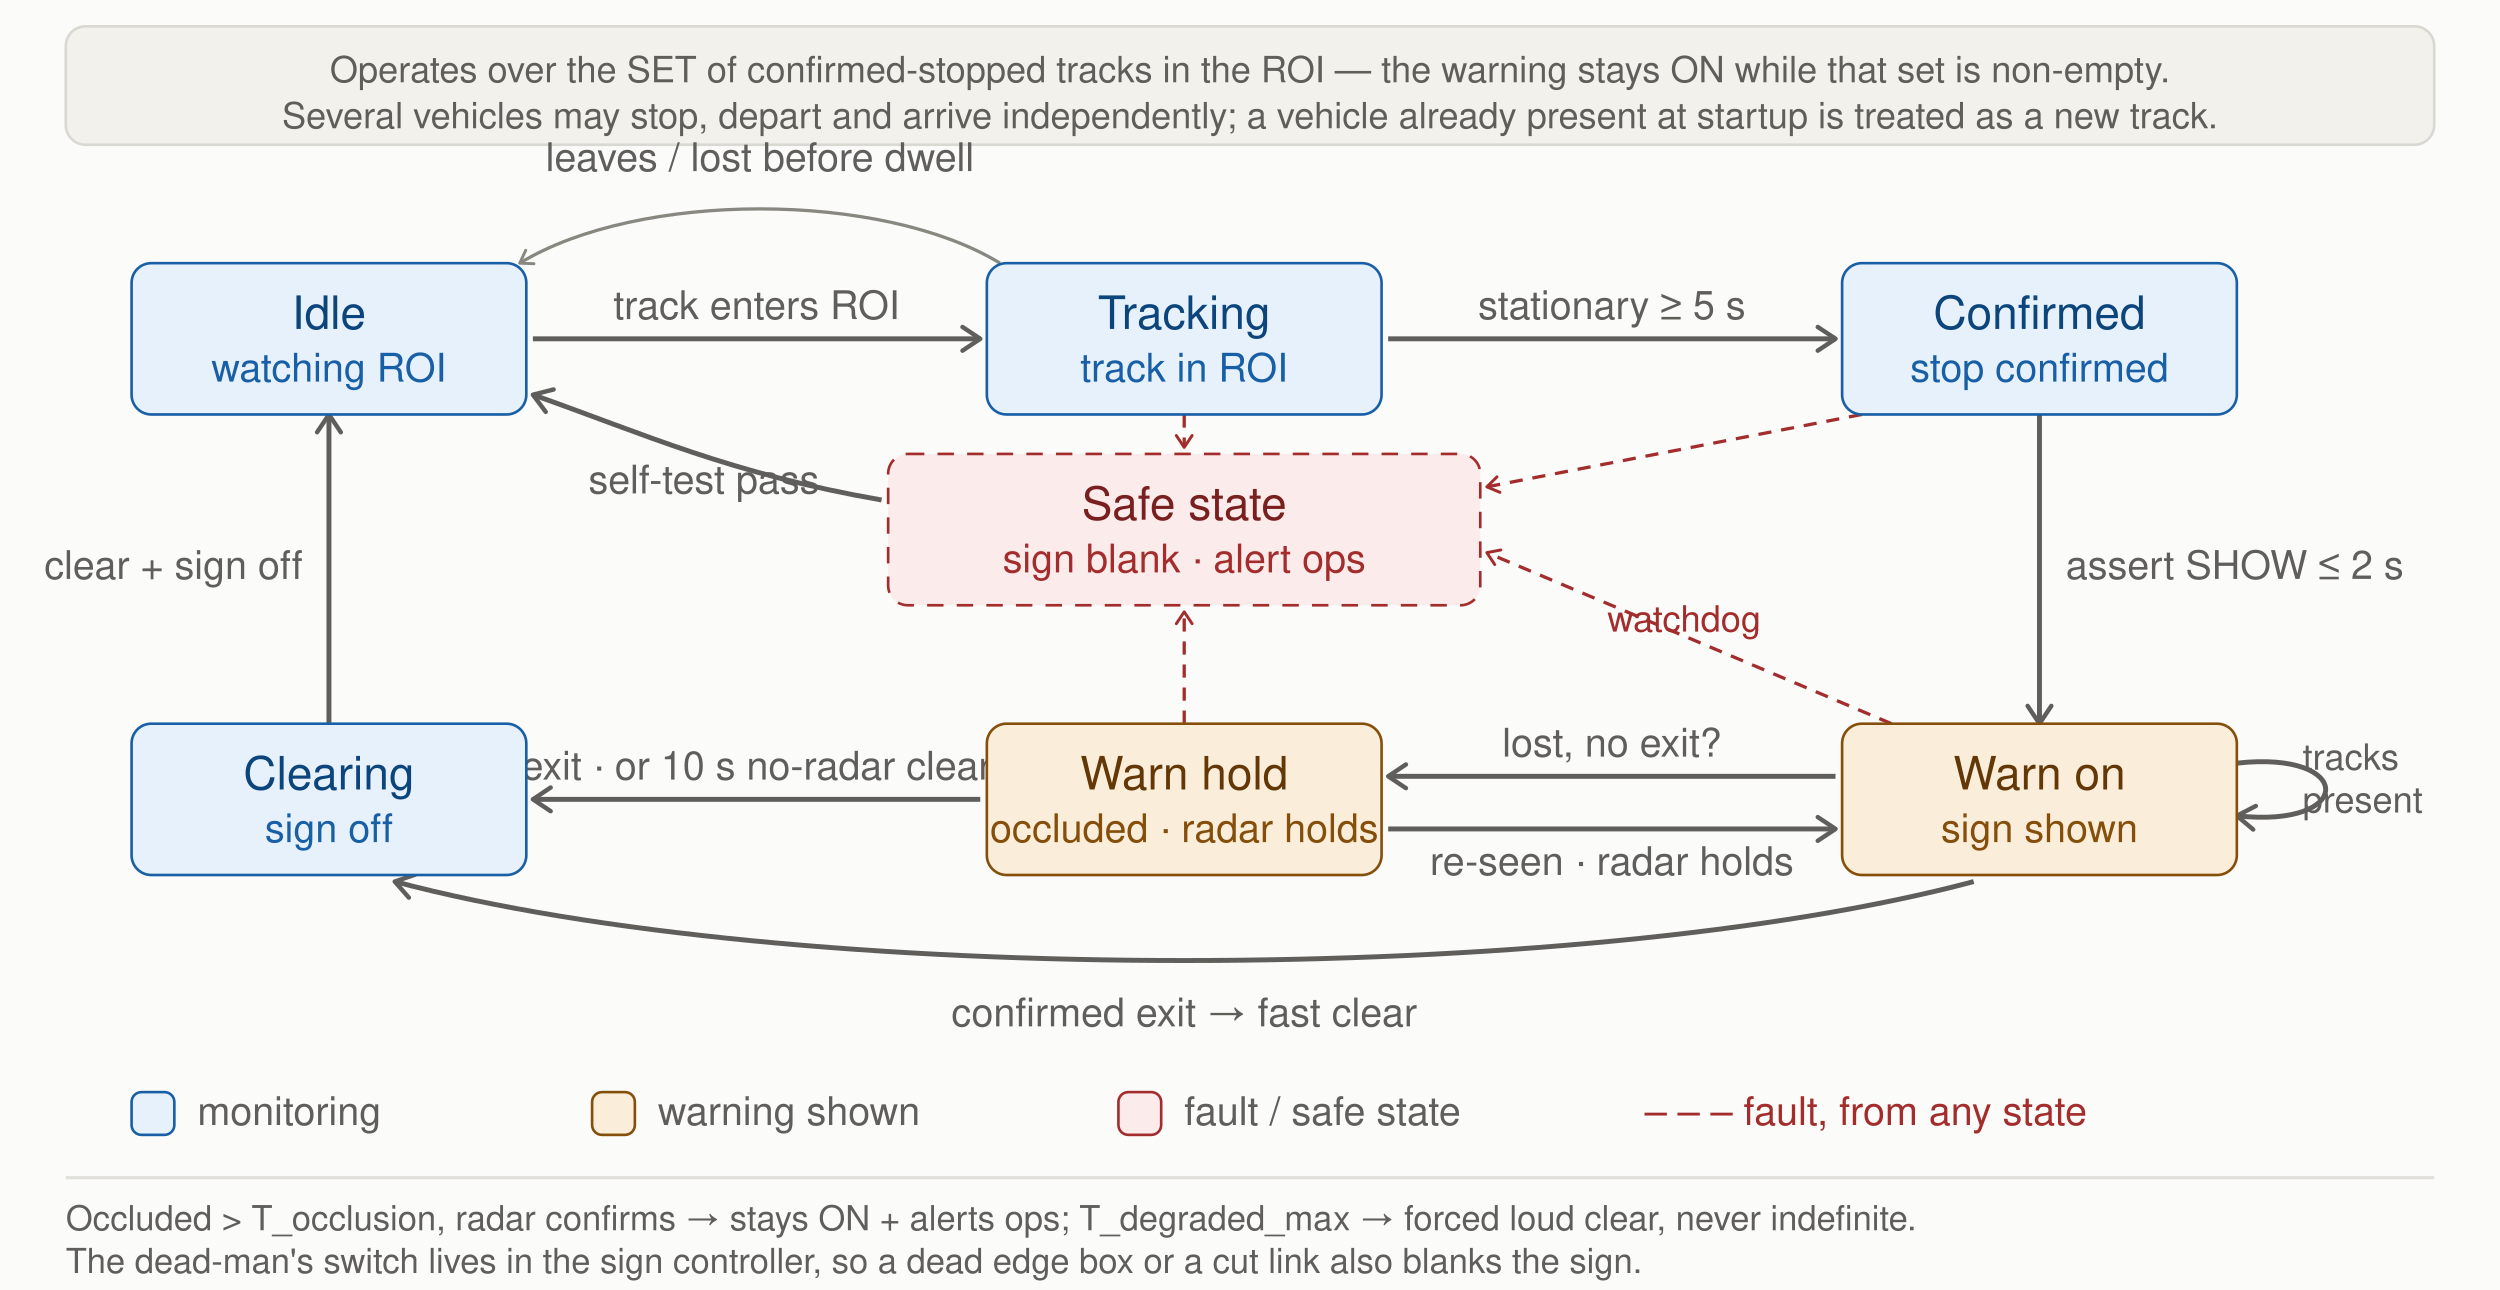
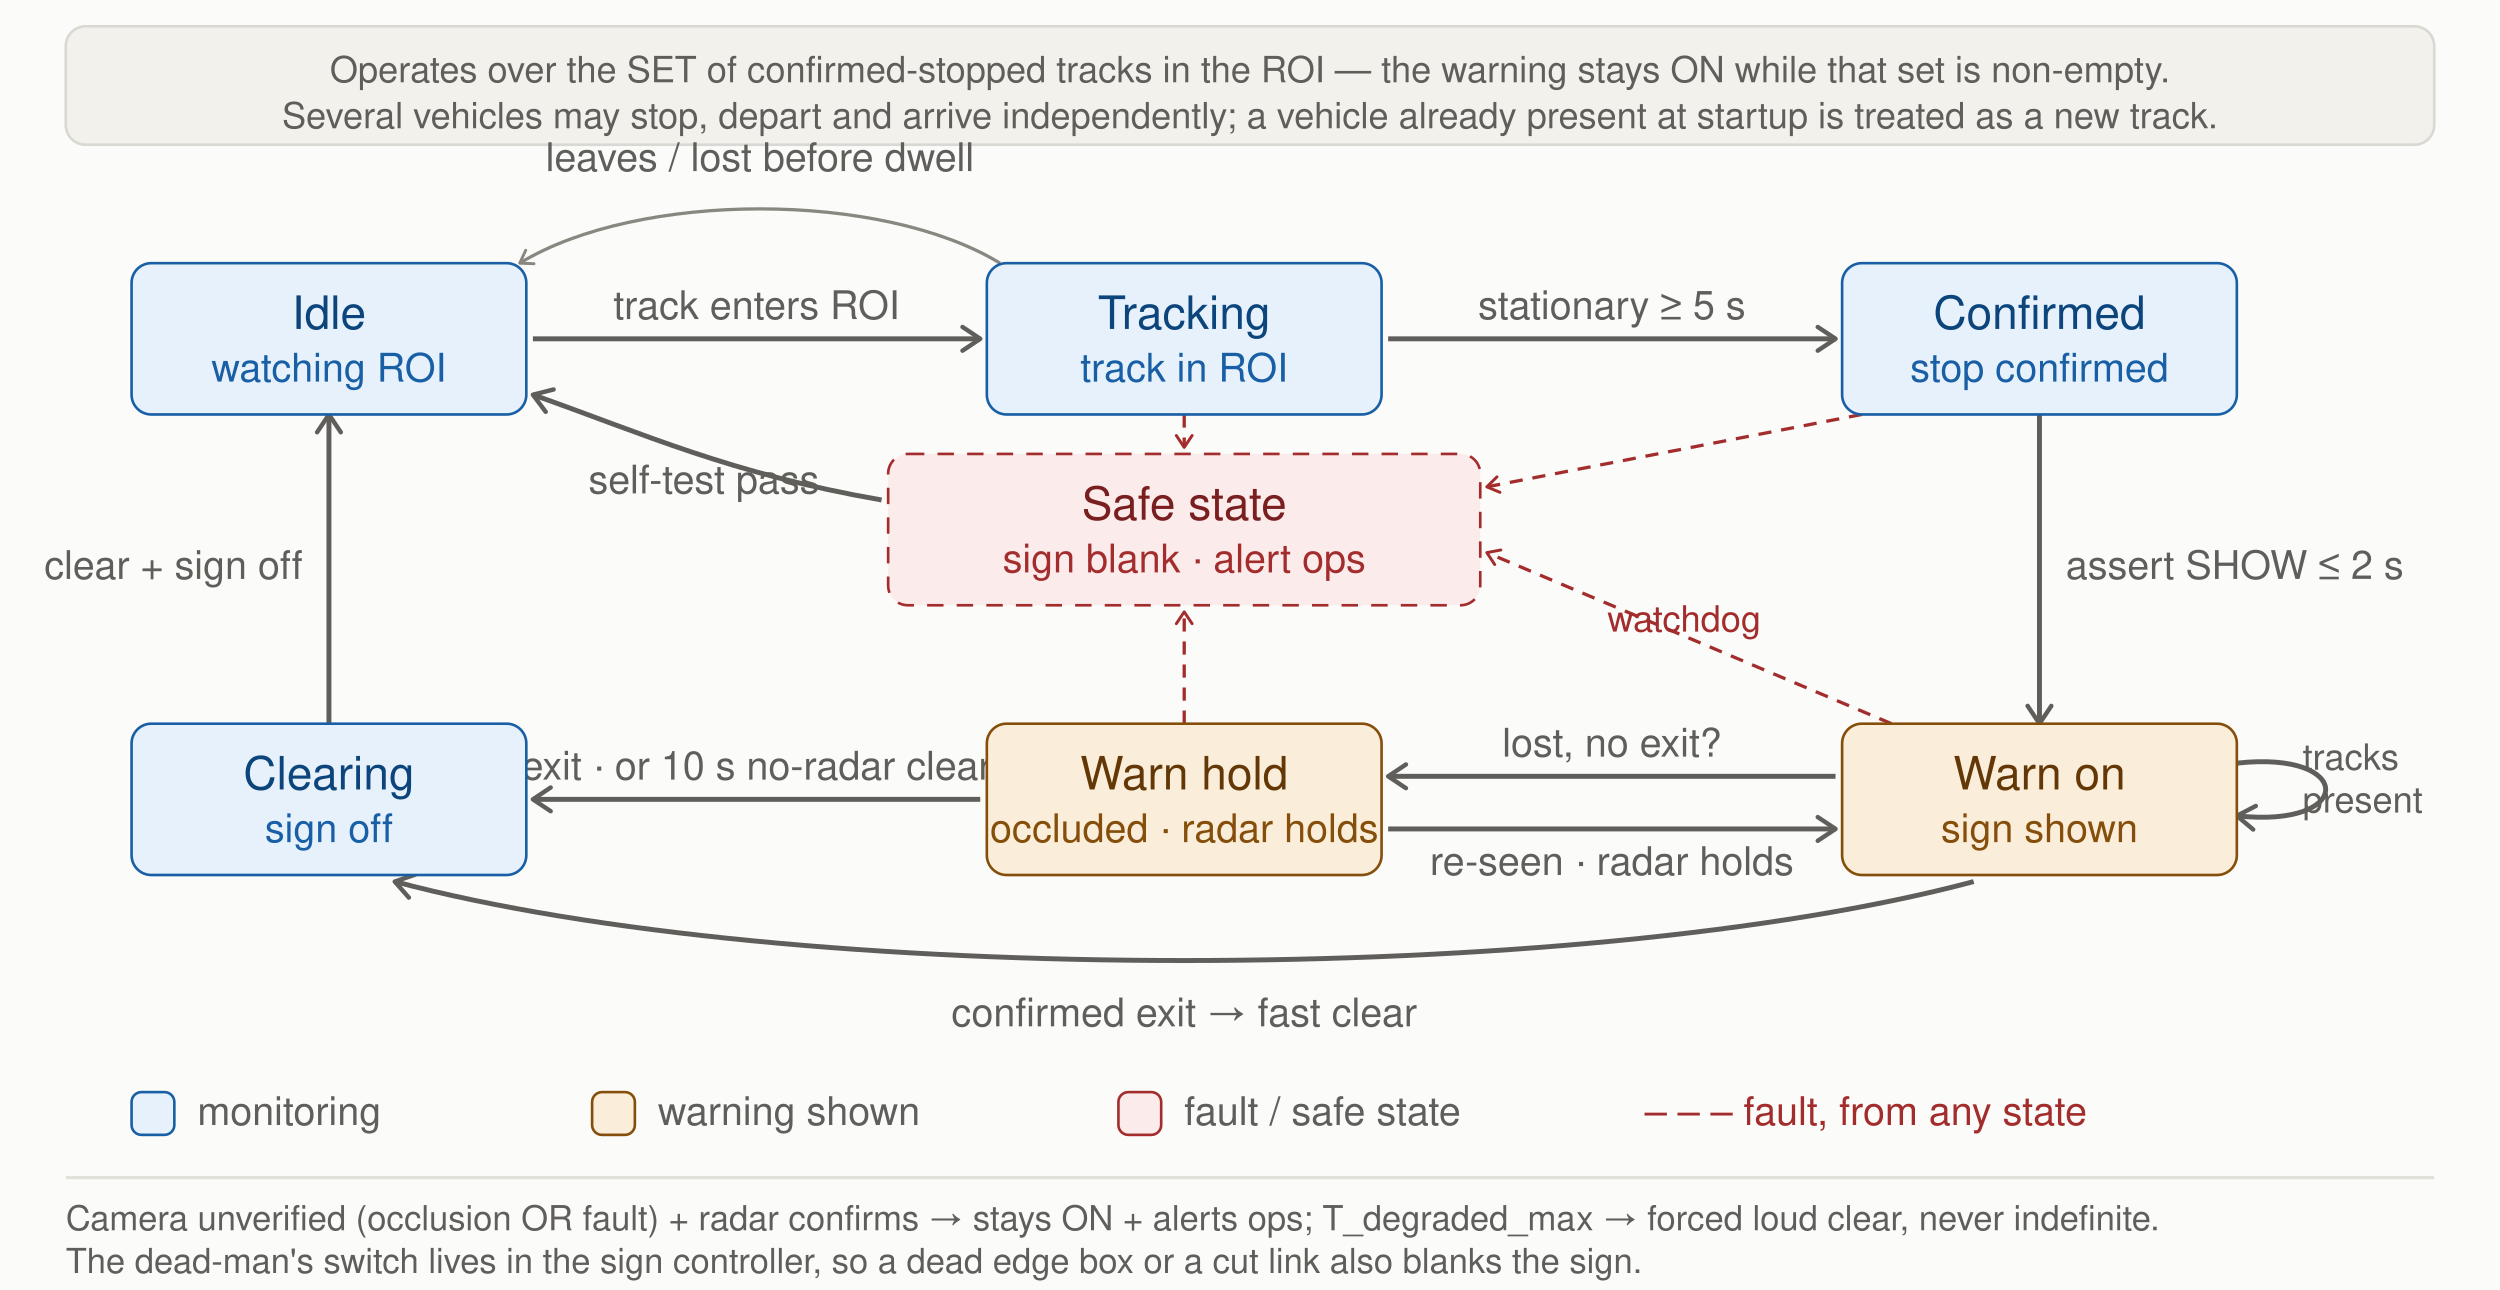
<svg xmlns="http://www.w3.org/2000/svg" width="100%" viewBox="0 0 760 392" role="img" font-family="'Segoe UI', Helvetica, Arial, sans-serif">
  <defs>
    <marker id="arrow" viewBox="0 0 10 10" refX="8" refY="5" markerWidth="6" markerHeight="6" orient="auto-start-reverse">
      <path d="M2 1L8 5L2 9" fill="none" stroke="context-stroke" stroke-width="1.5" stroke-linecap="round" stroke-linejoin="round" />
    </marker>
  </defs>
  <rect x="0" y="0" width="760" height="392" fill="#FBFBF9" />
  <rect x="20" y="8" width="720" height="36" rx="6" fill="#F2F1EC" stroke="#D9D8D2" stroke-width="0.8" />
  <text x="380" y="25" font-size="11" fill="#5F5E5A" text-anchor="middle">Operates over the SET of confirmed-stopped tracks in the ROI — the warning stays ON while that set is non-empty.</text>
  <text x="380" y="39" font-size="11" fill="#5F5E5A" text-anchor="middle">Several vehicles may stop, depart and arrive independently; a vehicle already present at startup is treated as a new track.</text>
  <path d="M304 80 C 268 58 194 58 158 80" fill="none" stroke="#888780" stroke-width="1" marker-end="url(#arrow)" />
  <text x="231" y="52" font-size="12" fill="#5F5E5A" text-anchor="middle">leaves / lost before dwell</text>
  <line x1="162" y1="103" x2="298" y2="103" stroke="#5F5E5A" stroke-width="1.5" marker-end="url(#arrow)" />
  <text x="230" y="97" font-size="12" fill="#5F5E5A" text-anchor="middle">track enters ROI</text>
  <line x1="422" y1="103" x2="558" y2="103" stroke="#5F5E5A" stroke-width="1.5" marker-end="url(#arrow)" />
  <text x="490" y="97" font-size="12" fill="#5F5E5A" text-anchor="middle">stationary ≥ 5 s</text>
  <line x1="620" y1="126" x2="620" y2="220" stroke="#5F5E5A" stroke-width="1.5" marker-end="url(#arrow)" />
  <text x="628" y="176" font-size="12" fill="#5F5E5A" text-anchor="start">assert SHOW ≤ 2 s</text>
  <line x1="558" y1="236" x2="422" y2="236" stroke="#5F5E5A" stroke-width="1.5" marker-end="url(#arrow)" />
  <text x="490" y="230" font-size="12" fill="#5F5E5A" text-anchor="middle">lost, no exit?</text>
  <line x1="422" y1="252" x2="558" y2="252" stroke="#5F5E5A" stroke-width="1.5" marker-end="url(#arrow)" />
  <text x="490" y="266" font-size="12" fill="#5F5E5A" text-anchor="middle">re-seen · radar holds</text>
  <line x1="298" y1="243" x2="162" y2="243" stroke="#5F5E5A" stroke-width="1.5" marker-end="url(#arrow)" />
  <text x="230" y="237" font-size="12" fill="#5F5E5A" text-anchor="middle">exit · or 10 s no-radar clear</text>
  <line x1="100" y1="220" x2="100" y2="126" stroke="#5F5E5A" stroke-width="1.5" marker-end="url(#arrow)" />
  <text x="92" y="176" font-size="12" fill="#5F5E5A" text-anchor="end">clear + sign off</text>
  <path d="M680 232 C 716 228 716 252 680 248" fill="none" stroke="#5F5E5A" stroke-width="1.5" marker-end="url(#arrow)" />
  <text x="700" y="234" font-size="11" fill="#5F5E5A" text-anchor="start">tracks</text>
  <text x="700" y="247" font-size="11" fill="#5F5E5A" text-anchor="start">present</text>
  <path d="M600 268 C 480 300 240 300 120 268" fill="none" stroke="#5F5E5A" stroke-width="1.5" marker-end="url(#arrow)" />
  <text x="360" y="312" font-size="12" fill="#5F5E5A" text-anchor="middle">confirmed exit → fast clear</text>
  <line x1="360" y1="126" x2="360" y2="136" stroke="#A32D2D" stroke-width="1" stroke-dasharray="4 3" marker-end="url(#arrow)" />
  <line x1="360" y1="220" x2="360" y2="186" stroke="#A32D2D" stroke-width="1" stroke-dasharray="4 3" marker-end="url(#arrow)" />
  <line x1="566" y1="126" x2="452" y2="148" stroke="#A32D2D" stroke-width="1" stroke-dasharray="4 3" marker-end="url(#arrow)" />
  <line x1="575" y1="220" x2="452" y2="168" stroke="#A32D2D" stroke-width="1" stroke-dasharray="4 3" marker-end="url(#arrow)" />
  <text x="512" y="192" font-size="11" fill="#A32D2D" text-anchor="middle">watchdog</text>
  <path d="M268 152 C 222 144 196 132 162 120" fill="none" stroke="#5F5E5A" stroke-width="1.5" marker-end="url(#arrow)" />
  <text x="214" y="150" font-size="12" fill="#5F5E5A" text-anchor="middle">self-test pass</text>
  <rect x="40" y="80" width="120" height="46" rx="6" fill="#E6F1FB" stroke="#185FA5" stroke-width="0.8" />
  <text x="100" y="100" font-size="14" font-weight="500" fill="#0C447C" text-anchor="middle">Idle</text>
  <text x="100" y="116" font-size="12" fill="#185FA5" text-anchor="middle">watching ROI</text>
  <rect x="300" y="80" width="120" height="46" rx="6" fill="#E6F1FB" stroke="#185FA5" stroke-width="0.8" />
  <text x="360" y="100" font-size="14" font-weight="500" fill="#0C447C" text-anchor="middle">Tracking</text>
  <text x="360" y="116" font-size="12" fill="#185FA5" text-anchor="middle">track in ROI</text>
  <rect x="560" y="80" width="120" height="46" rx="6" fill="#E6F1FB" stroke="#185FA5" stroke-width="0.8" />
  <text x="620" y="100" font-size="14" font-weight="500" fill="#0C447C" text-anchor="middle">Confirmed</text>
  <text x="620" y="116" font-size="12" fill="#185FA5" text-anchor="middle">stop confirmed</text>
  <rect x="40" y="220" width="120" height="46" rx="6" fill="#E6F1FB" stroke="#185FA5" stroke-width="0.8" />
  <text x="100" y="240" font-size="14" font-weight="500" fill="#0C447C" text-anchor="middle">Clearing</text>
  <text x="100" y="256" font-size="12" fill="#185FA5" text-anchor="middle">sign off</text>
  <rect x="300" y="220" width="120" height="46" rx="6" fill="#FAEEDA" stroke="#854F0B" stroke-width="0.8" />
  <text x="360" y="240" font-size="14" font-weight="500" fill="#633806" text-anchor="middle">Warn hold</text>
  <text x="360" y="256" font-size="12" fill="#854F0B" text-anchor="middle">occluded · radar holds</text>
  <rect x="560" y="220" width="120" height="46" rx="6" fill="#FAEEDA" stroke="#854F0B" stroke-width="0.8" />
  <text x="620" y="240" font-size="14" font-weight="500" fill="#633806" text-anchor="middle">Warn on</text>
  <text x="620" y="256" font-size="12" fill="#854F0B" text-anchor="middle">sign shown</text>
  <rect x="270" y="138" width="180" height="46" rx="6" fill="#FCEBEB" stroke="#A32D2D" stroke-width="0.8" stroke-dasharray="5 4" />
  <text x="360" y="158" font-size="14" font-weight="500" fill="#791F1F" text-anchor="middle">Safe state</text>
  <text x="360" y="174" font-size="12" fill="#A32D2D" text-anchor="middle">sign blank · alert ops</text>
  <rect x="40" y="332" width="13" height="13" rx="3" fill="#E6F1FB" stroke="#185FA5" stroke-width="0.8" />
  <text x="60" y="342" font-size="12" fill="#5F5E5A">monitoring</text>
  <rect x="180" y="332" width="13" height="13" rx="3" fill="#FAEEDA" stroke="#854F0B" stroke-width="0.8" />
  <text x="200" y="342" font-size="12" fill="#5F5E5A">warning shown</text>
  <rect x="340" y="332" width="13" height="13" rx="3" fill="#FCEBEB" stroke="#A32D2D" stroke-width="0.8" />
  <text x="360" y="342" font-size="12" fill="#5F5E5A">fault / safe state</text>
  <text x="500" y="342" font-size="12" fill="#A32D2D">– – – fault, from any state</text>
  <line x1="20" y1="358" x2="740" y2="358" stroke="#E2E1DB" stroke-width="1" />
-   <text x="20" y="374" font-size="10.5" fill="#5F5E5A">Occluded &gt; T_occlusion, radar confirms → stays ON + alerts ops; T_degraded_max → forced loud clear, never indefinite.</text>
+   <text x="20" y="374" font-size="10.5" fill="#5F5E5A">Camera unverified (occlusion OR fault) + radar confirms → stays ON + alerts ops; T_degraded_max → forced loud clear, never indefinite.</text>
  <text x="20" y="387" font-size="10.5" fill="#5F5E5A">The dead-man's switch lives in the sign controller, so a dead edge box or a cut link also blanks the sign.</text>
</svg>
